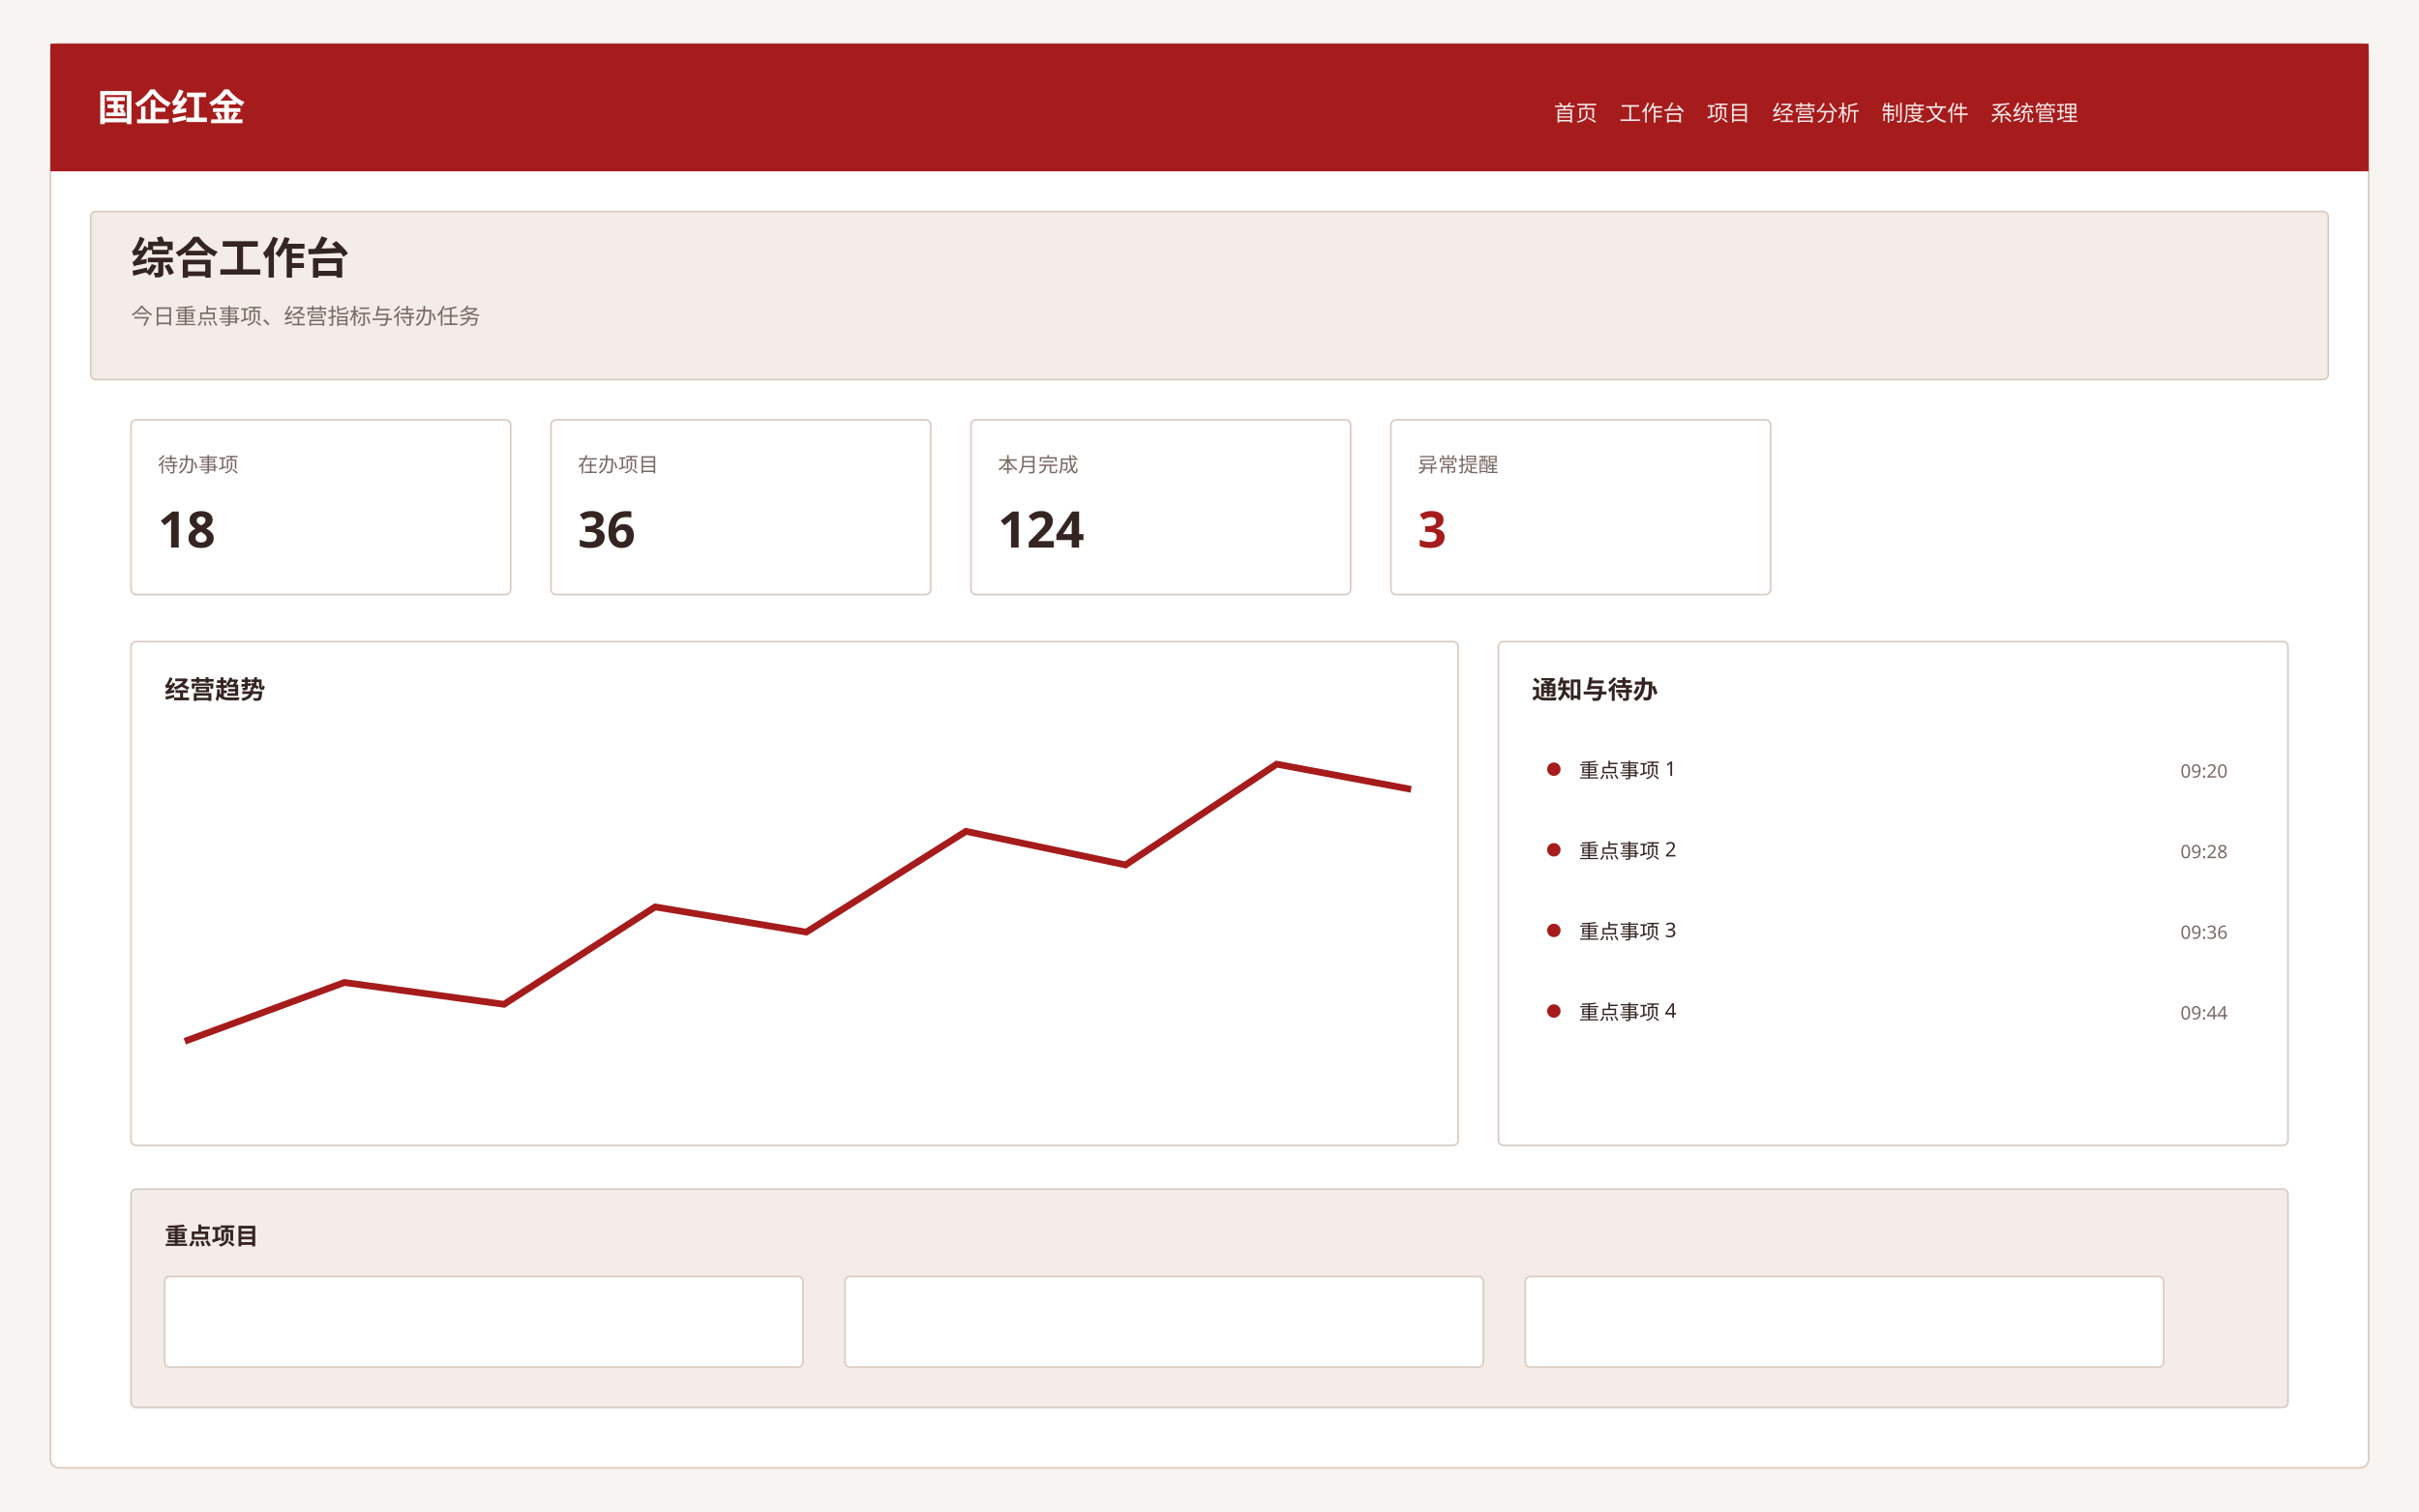
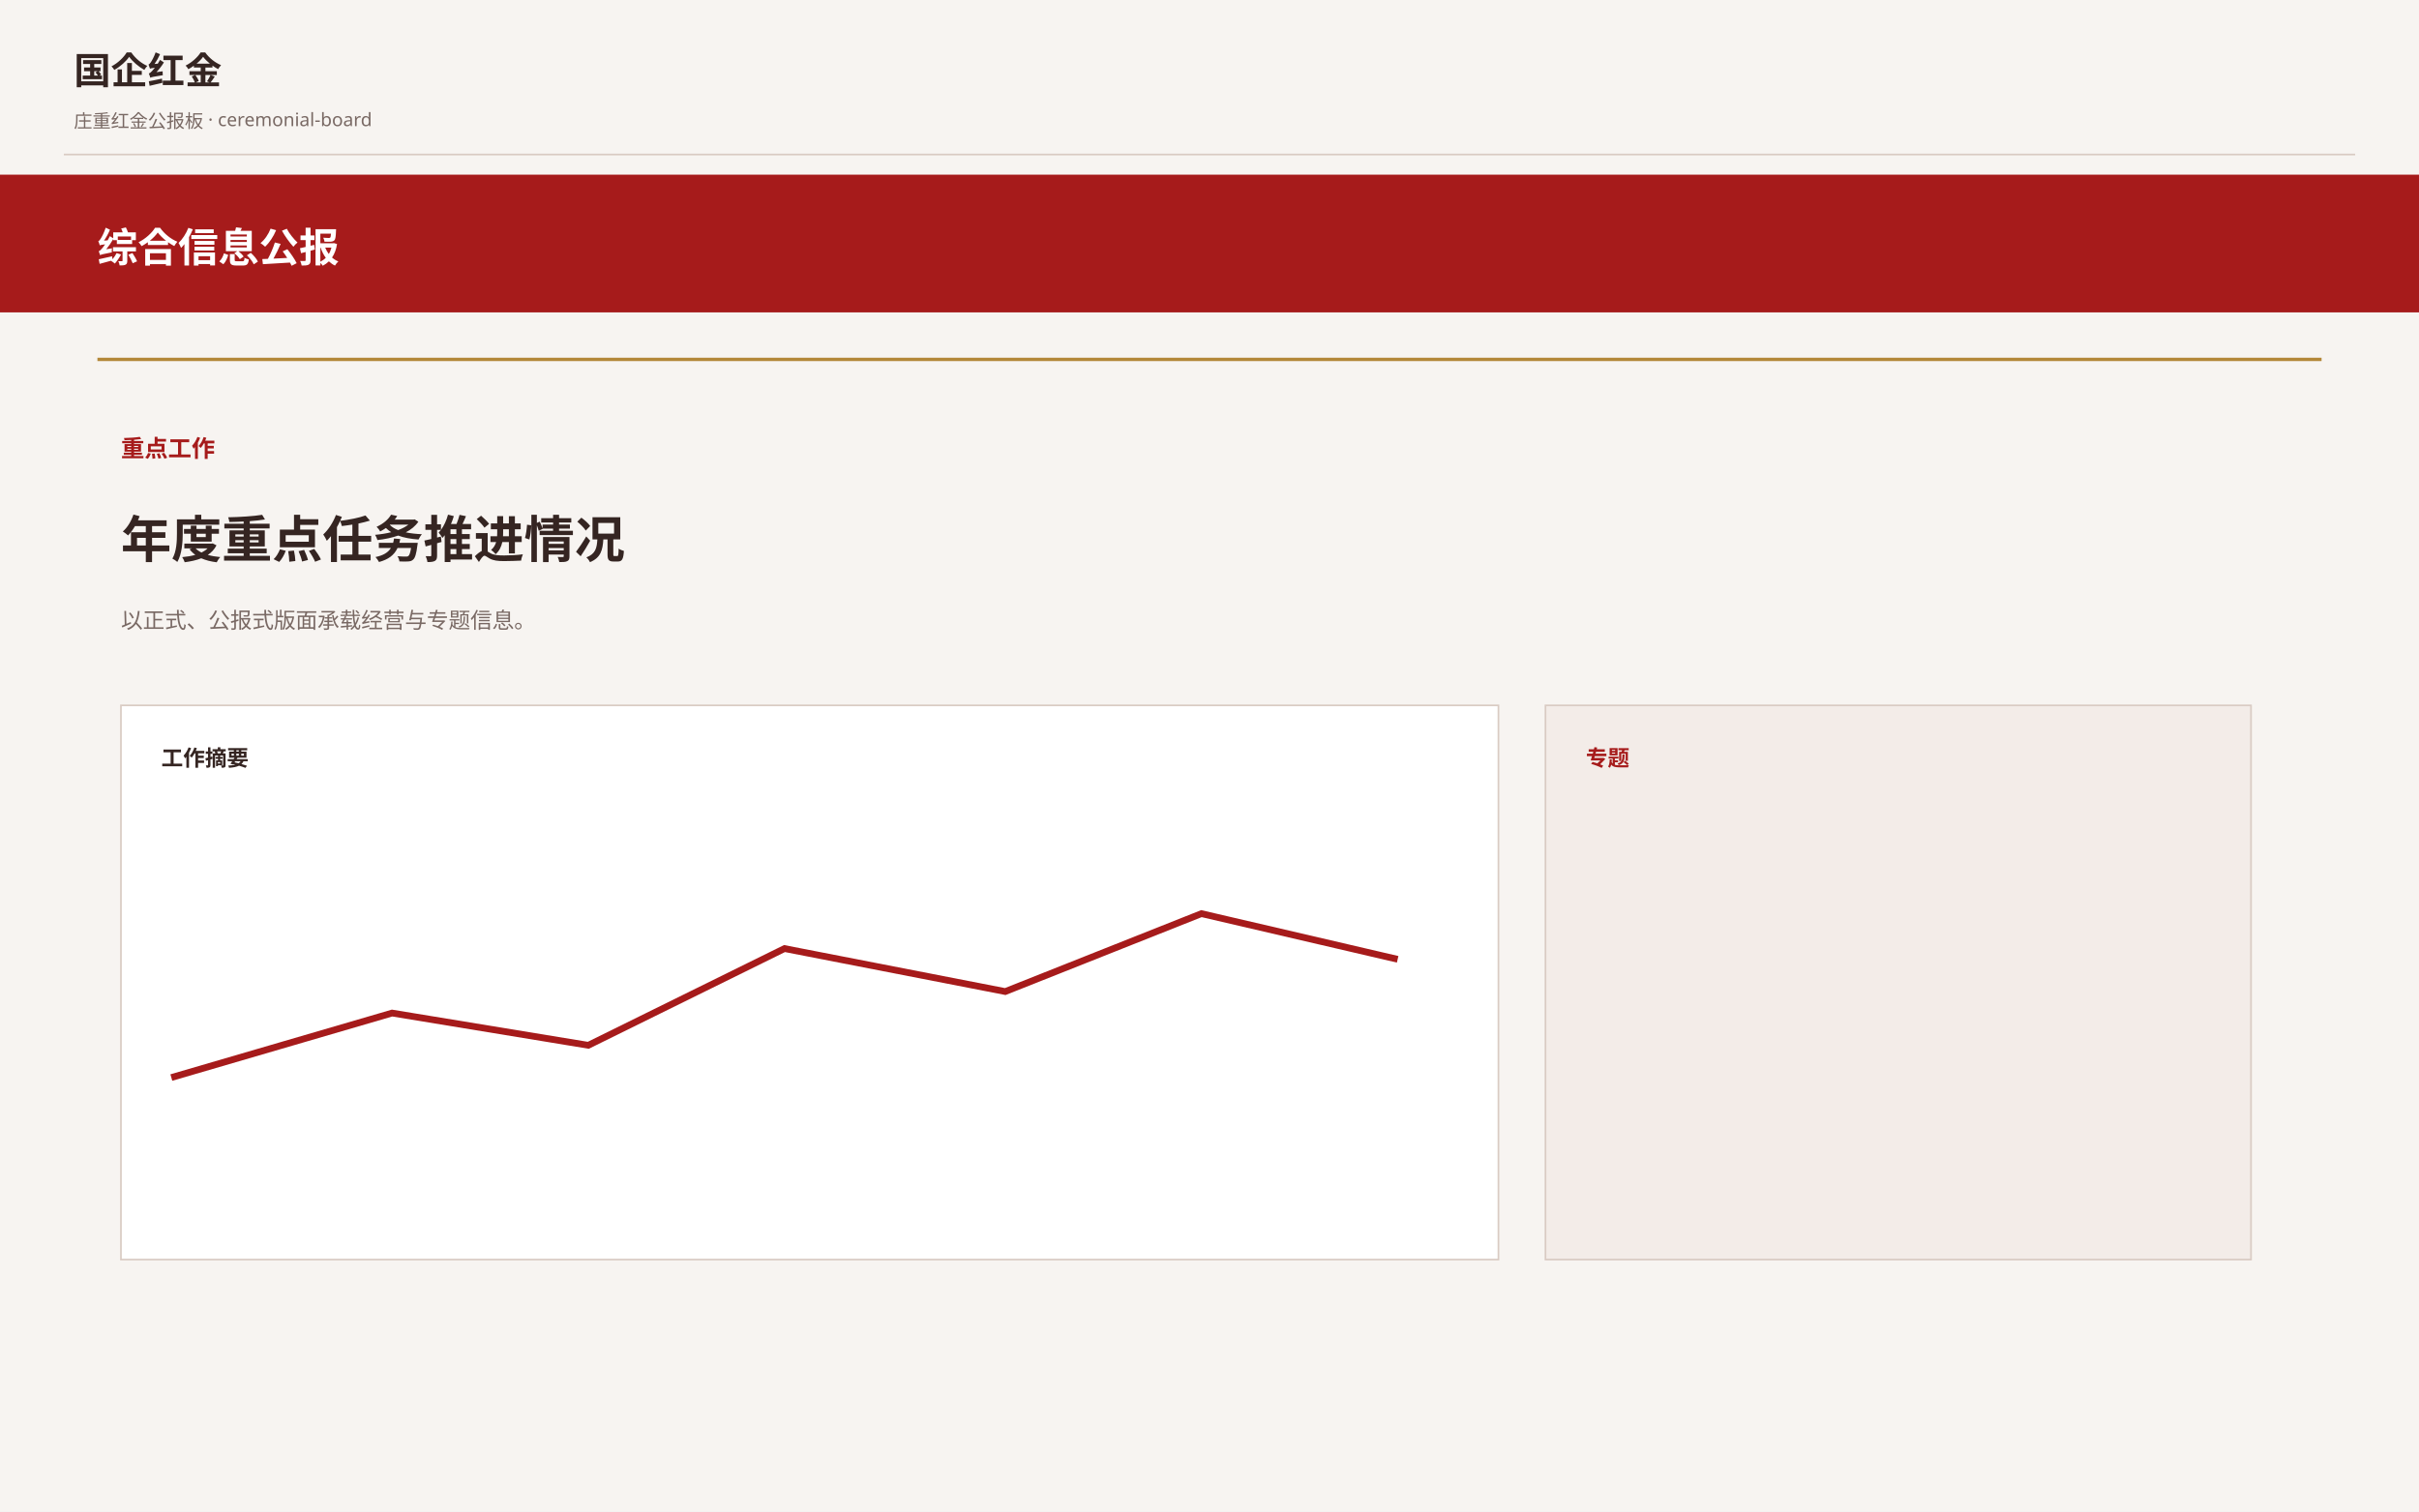
<svg xmlns="http://www.w3.org/2000/svg" width="1440" height="900">
  <rect width="1440" height="900" fill="#F7F4F1" />
-   <rect x="30" y="26" width="1380" height="848" rx="5" fill="#FFFFFF" stroke="#D9CBC3" />
-   <rect x="30" y="26" width="1380" height="76" fill="#A61B1B" />
-   <text x="58" y="72" font-family="system-ui" font-size="22" font-weight="700" fill="#fff">国企红金</text>
-   <text x="925" y="72" font-family="system-ui" font-size="13" fill="#fff" opacity=".9">首页　工作台　项目　经营分析　制度文件　系统管理</text>
-   <rect x="54" y="126" width="1332" height="100" rx="3" fill="#F3ECE8" stroke="#D9CBC3" />
-   <text x="78" y="163" font-family="system-ui" font-size="26" font-weight="700" fill="#352522">综合工作台</text>
-   <text x="78" y="193" font-family="system-ui" font-size="13" fill="#796964">今日重点事项、经营指标与待办任务</text>
-   <rect x="78" y="250" width="226" height="104" rx="3" fill="#FFFFFF" stroke="#D9CBC3" />
-   <text x="94" y="281" font-family="system-ui" font-size="12" fill="#796964">待办事项</text>
-   <text x="94" y="326" font-family="system-ui" font-size="30" font-weight="700" fill="#352522">18</text>
-   <rect x="328" y="250" width="226" height="104" rx="3" fill="#FFFFFF" stroke="#D9CBC3" />
-   <text x="344" y="281" font-family="system-ui" font-size="12" fill="#796964">在办项目</text>
-   <text x="344" y="326" font-family="system-ui" font-size="30" font-weight="700" fill="#352522">36</text>
-   <rect x="578" y="250" width="226" height="104" rx="3" fill="#FFFFFF" stroke="#D9CBC3" />
-   <text x="594" y="281" font-family="system-ui" font-size="12" fill="#796964">本月完成</text>
-   <text x="594" y="326" font-family="system-ui" font-size="30" font-weight="700" fill="#352522">124</text>
-   <rect x="828" y="250" width="226" height="104" rx="3" fill="#FFFFFF" stroke="#D9CBC3" />
-   <text x="844" y="281" font-family="system-ui" font-size="12" fill="#796964">异常提醒</text>
-   <text x="844" y="326" font-family="system-ui" font-size="30" font-weight="700" fill="#A61B1B">3</text>
-   <rect x="78" y="382" width="790" height="300" rx="3" fill="#FFFFFF" stroke="#D9CBC3" />
-   <text x="98" y="416" font-family="system-ui" font-size="15" font-weight="700" fill="#352522">经营趋势</text>
-   <polyline points="110,620 205,585 300,598 390,540 480,555 575,495 670,515 760,455 840,470" fill="none" stroke="#A61B1B" stroke-width="4" />
-   <rect x="892" y="382" width="470" height="300" rx="3" fill="#FFFFFF" stroke="#D9CBC3" />
-   <text x="912" y="416" font-family="system-ui" font-size="15" font-weight="700" fill="#352522">通知与待办</text>
-   <circle cx="925" cy="458" r="4" fill="#A61B1B" />
-   <text x="940" y="463" font-family="system-ui" font-size="12" fill="#352522">重点事项 1</text>
-   <text x="1298" y="463" font-family="system-ui" font-size="11" fill="#796964">09:20</text>
-   <circle cx="925" cy="506" r="4" fill="#A61B1B" />
-   <text x="940" y="511" font-family="system-ui" font-size="12" fill="#352522">重点事项 2</text>
-   <text x="1298" y="511" font-family="system-ui" font-size="11" fill="#796964">09:28</text>
-   <circle cx="925" cy="554" r="4" fill="#A61B1B" />
-   <text x="940" y="559" font-family="system-ui" font-size="12" fill="#352522">重点事项 3</text>
-   <text x="1298" y="559" font-family="system-ui" font-size="11" fill="#796964">09:36</text>
-   <circle cx="925" cy="602" r="4" fill="#A61B1B" />
-   <text x="940" y="607" font-family="system-ui" font-size="12" fill="#352522">重点事项 4</text>
-   <text x="1298" y="607" font-family="system-ui" font-size="11" fill="#796964">09:44</text>
-   <rect x="78" y="708" width="1284" height="130" rx="3" fill="#F3ECE8" stroke="#D9CBC3" />
-   <text x="98" y="741" font-family="system-ui" font-size="14" font-weight="700" fill="#352522">重点项目</text>
-   <rect x="98" y="760" width="380" height="54" rx="3" fill="#FFFFFF" stroke="#D9CBC3" />
-   <rect x="503" y="760" width="380" height="54" rx="3" fill="#FFFFFF" stroke="#D9CBC3" />
-   <rect x="908" y="760" width="380" height="54" rx="3" fill="#FFFFFF" stroke="#D9CBC3" />
+   <text x="44" y="50" font-family="system-ui,Noto Sans SC" font-size="22" font-weight="700" fill="#352522">国企红金</text>
+   <text x="44" y="76" font-family="system-ui,Noto Sans SC" font-size="11" font-weight="400" fill="#796964">庄重红金公报板 · ceremonial-board</text>
+   <line x1="38" y1="92" x2="1402" y2="92" stroke="#D9CBC3" />
+   <rect x="0" y="104" width="1440" height="82" fill="#A61B1B" />
+   <text x="58" y="156" font-family="system-ui,Noto Sans SC" font-size="24" font-weight="700" fill="#fff">综合信息公报</text>
+   <line x1="58" y1="214" x2="1382" y2="214" stroke="#B38738" stroke-width="2" />
+   <text x="72" y="272" font-family="system-ui,Noto Sans SC" font-size="14" font-weight="700" fill="#A61B1B">重点工作</text>
+   <text x="72" y="332" font-family="system-ui,Noto Sans SC" font-size="30" font-weight="700" fill="#352522">年度重点任务推进情况</text>
+   <text x="72" y="374" font-family="system-ui,Noto Sans SC" font-size="13" font-weight="400" fill="#796964">以正式、公报式版面承载经营与专题信息。</text>
+   <rect x="72" y="420" width="820" height="330" rx="0" fill="#FFFFFF" stroke="#D9CBC3" stroke-width="1" />
+   <text x="96" y="456" font-family="system-ui,Noto Sans SC" font-size="13" font-weight="700" fill="#352522">工作摘要</text>
+   <polyline points="102,641.6 233.4,603.2 350.2,622.4 467,564.8 598.4,590.4 715.2,544 832,571.2" fill="none" stroke="#A61B1B" stroke-width="4" />
+   <rect x="920" y="420" width="420" height="330" rx="0" fill="#F3ECE8" stroke="#D9CBC3" stroke-width="1" />
+   <text x="944" y="456" font-family="system-ui,Noto Sans SC" font-size="13" font-weight="700" fill="#A61B1B">专题</text>
</svg>
